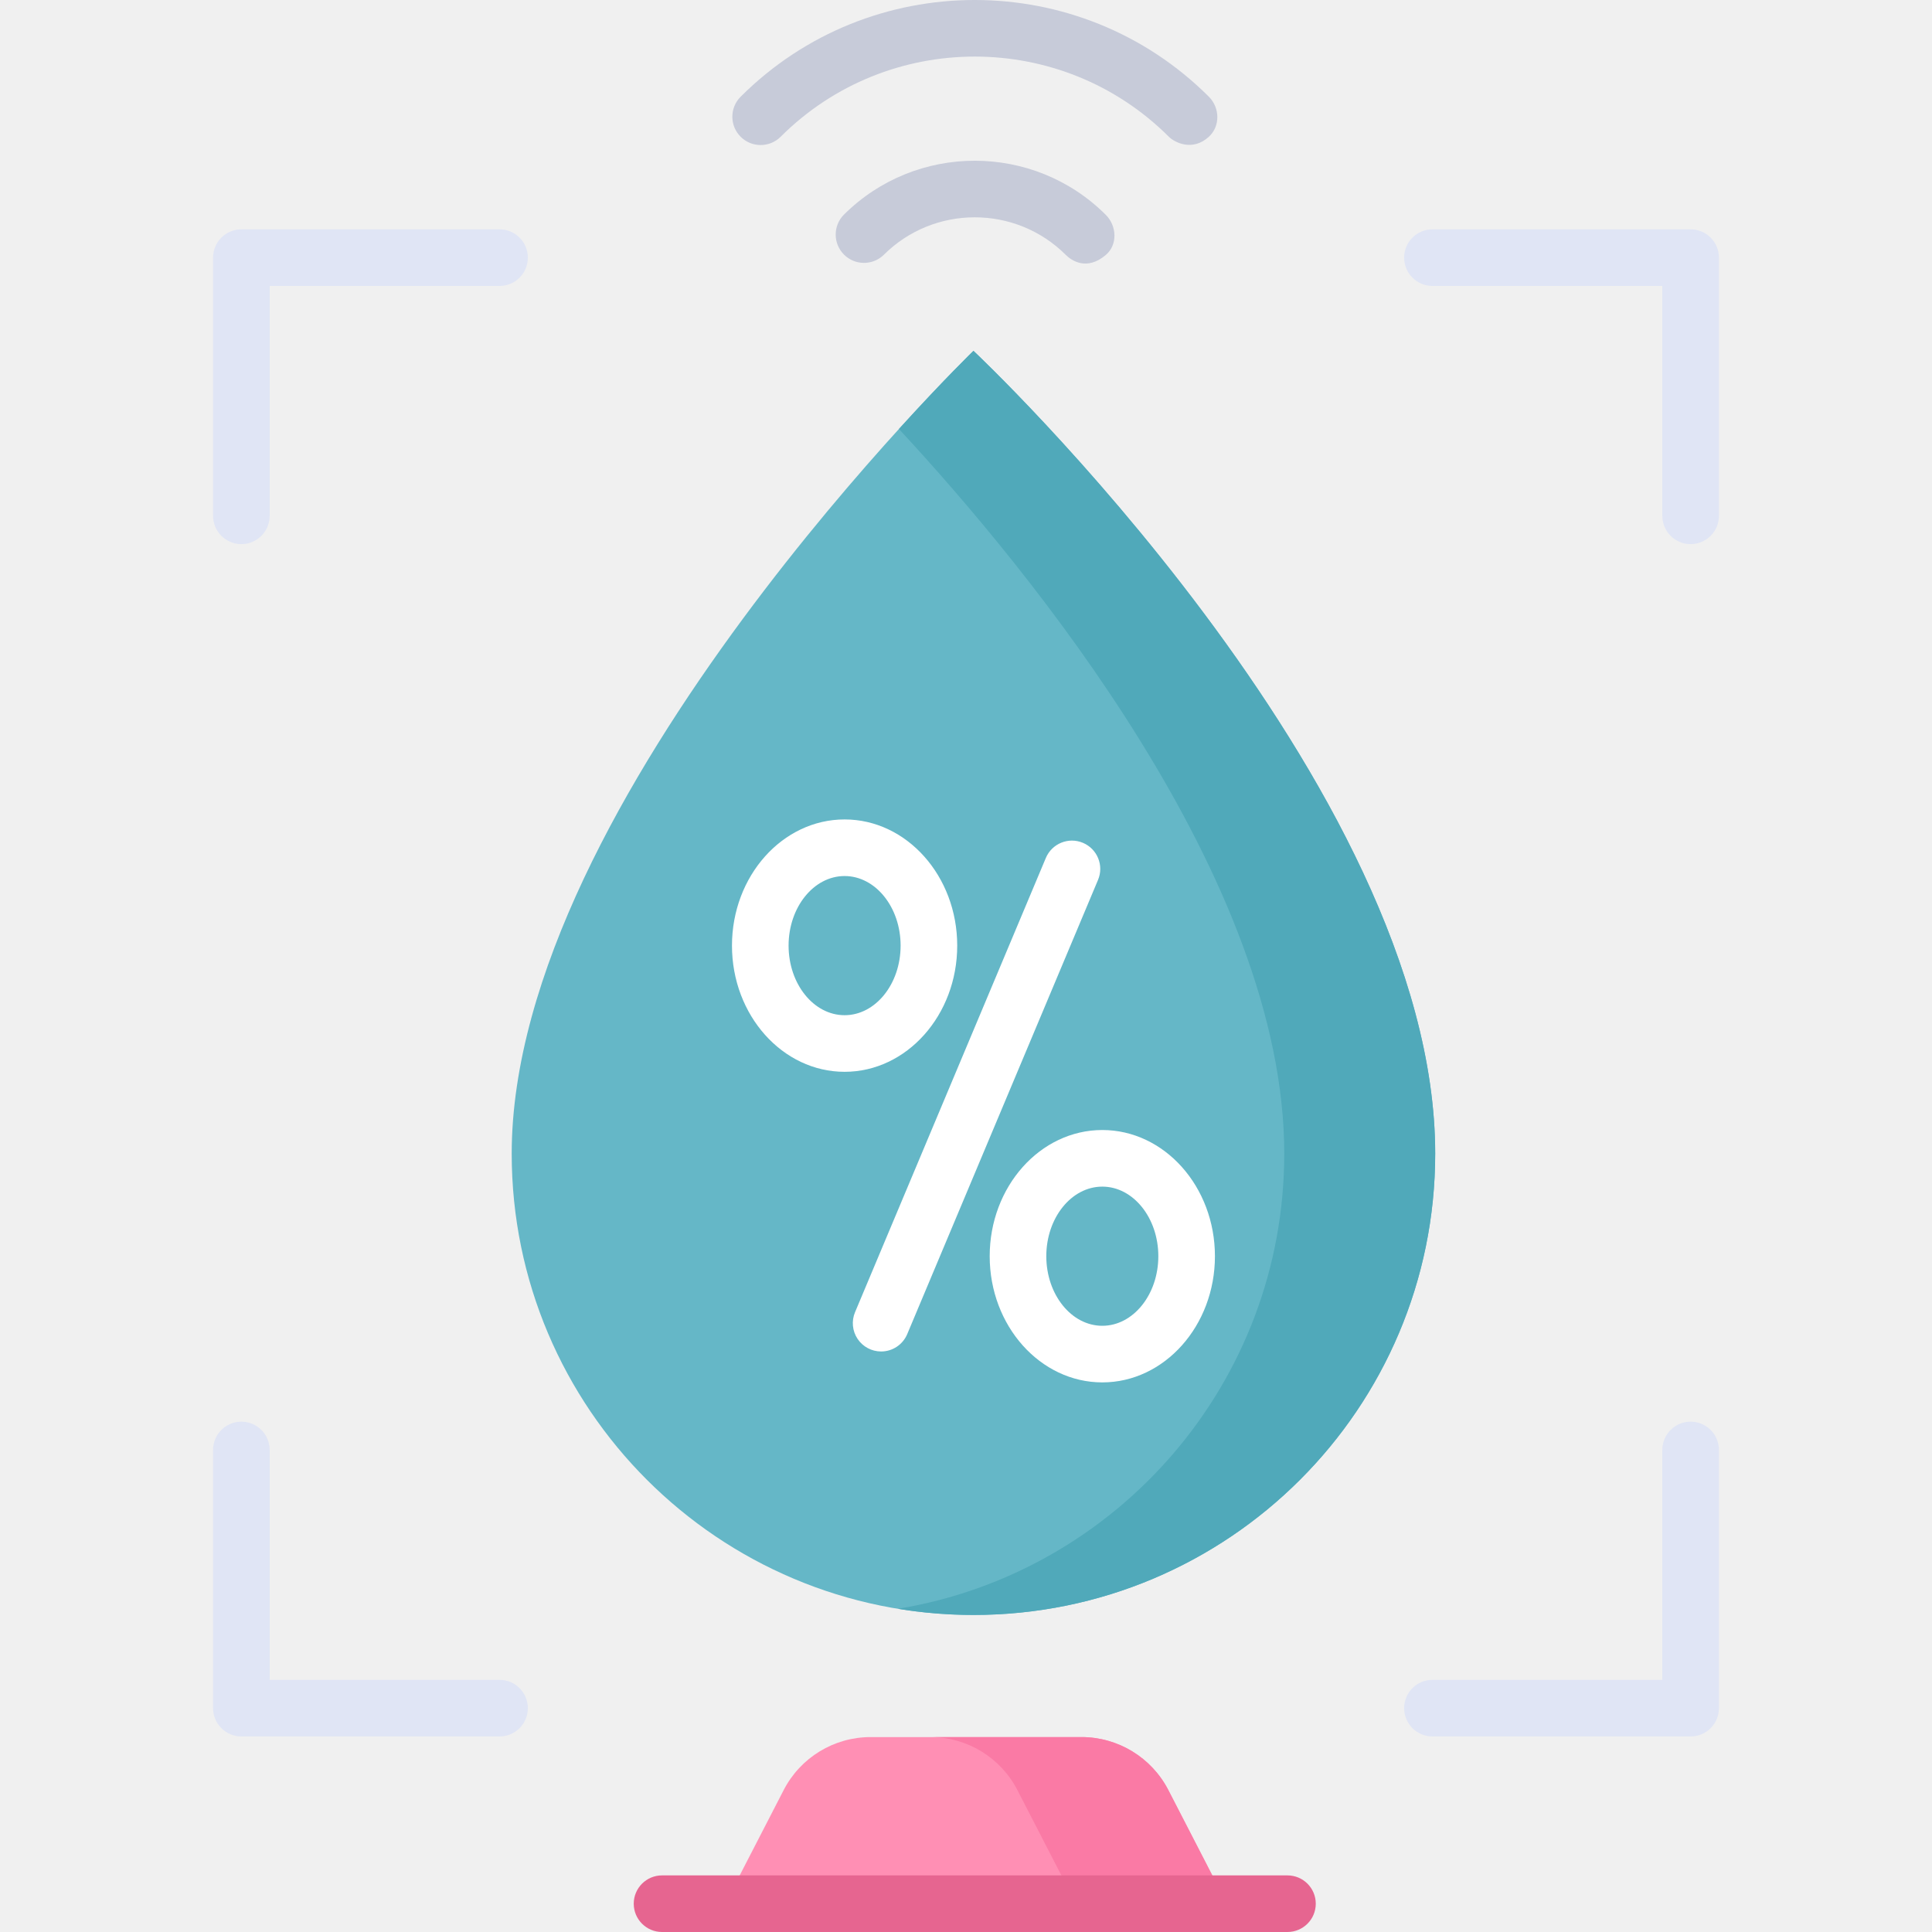
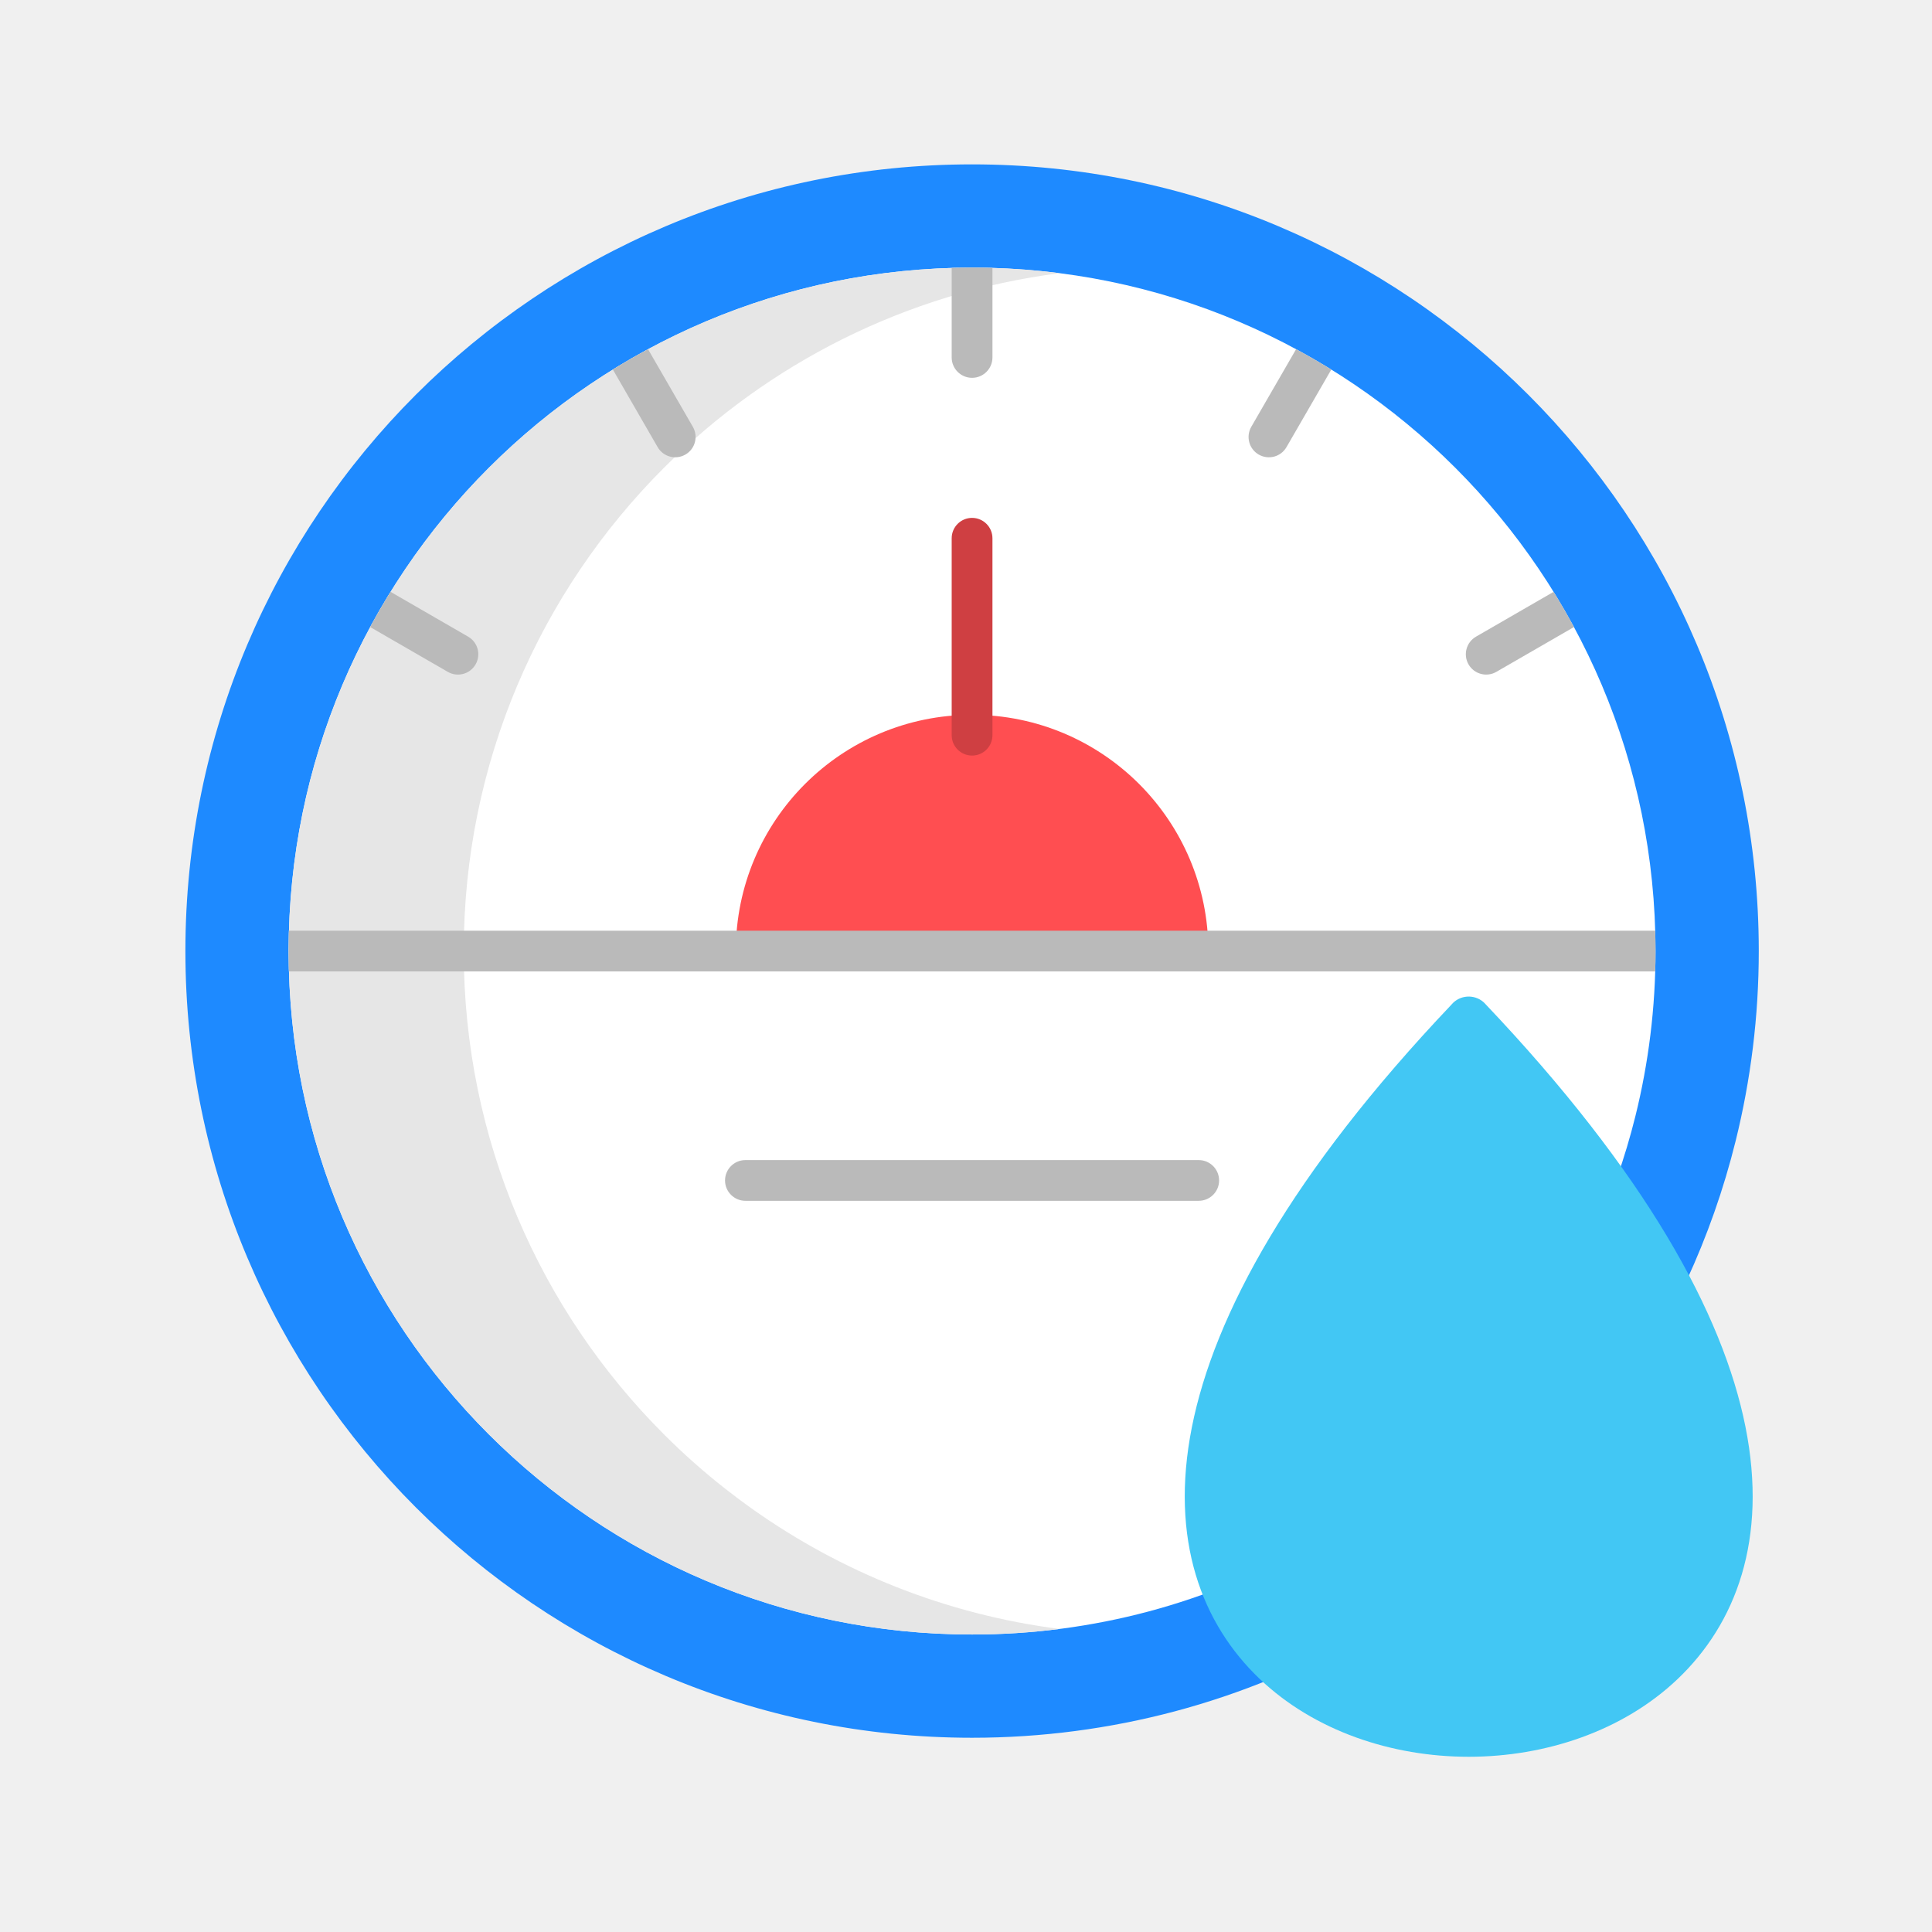
- <svg xmlns="http://www.w3.org/2000/svg" version="1.1" width="512" height="512" x="0" y="0" viewBox="0 0 512 512" style="enable-background:new 0 0 512 512" xml:space="preserve" class="">
-   <g>
-     <g fill="#e0e5f5">
-       <path d="M63.966 144.199a7.5 7.5 0 0 1-7.501-7.501V68.279a7.5 7.5 0 0 1 7.501-7.501h68.419c4.143 0 7.501 3.358 7.501 7.501s-3.358 7.501-7.501 7.501H71.467v60.918a7.502 7.502 0 0 1-7.501 7.501zM448.034 144.199a7.5 7.5 0 0 1-7.501-7.501V75.78h-60.918c-4.143 0-7.501-3.358-7.501-7.501s3.358-7.501 7.501-7.501h68.419a7.5 7.5 0 0 1 7.501 7.501v68.419a7.501 7.501 0 0 1-7.501 7.501zM448.034 460.177h-68.419c-4.143 0-7.501-3.358-7.501-7.501s3.358-7.501 7.501-7.501h60.918v-60.918c0-4.143 3.358-7.501 7.501-7.501s7.501 3.358 7.501 7.501v68.419a7.5 7.5 0 0 1-7.501 7.501zM132.385 460.177H63.966a7.5 7.5 0 0 1-7.501-7.501v-68.419c0-4.143 3.358-7.501 7.501-7.501s7.501 3.358 7.501 7.501v60.918h60.918a7.5 7.5 0 1 1 0 15.002z" fill="#e0e5f5" />
+ <svg xmlns="http://www.w3.org/2000/svg" version="1.1" width="512" height="512" x="0" y="0" viewBox="0 0 512 512" style="enable-background:new 0 0 512 512" xml:space="preserve" class="" id="svg8103">
+   <defs id="defs8107" />
+   <g id="g8171" transform="matrix(0.9839338,0,0,0.9839338,4.138856,4.089834)">
+     <g id="g8156" transform="matrix(1.095263,0,0,1.095263,-4.327805,3.718908)">
+       <path fill="#1e8aff" d="m 335.397,394.517 c 1.845,-1.062 49.279,-51.072 69.981,-74.715 1.932,0.148 3.855,-0.835 4.812,-2.654 1.418,-2.68 2.776,-5.386 4.072,-8.136 0.47,-0.714 0.687,-1.157 0.609,-1.305 5.047,-10.938 9.111,-22.425 12.061,-34.355 3.707,-14.976 5.682,-30.605 5.682,-46.66 v -0.009 c 0,-53.421 -21.659,-101.778 -56.667,-136.794 -35.008,-35.008 -83.373,-56.658 -136.794,-56.658 -53.421,0 -101.786,21.65 -136.794,56.658 C 67.351,124.905 45.701,173.262 45.701,226.683 c 0,53.43 21.65,101.786 56.658,136.803 35.008,35.008 83.373,56.658 136.794,56.658 17.212,0 33.92,-2.263 49.853,-6.492 a 192.26,192.26 0 0 0 46.39,-19.136 z m -12.635,-22.025 c 1.61,-0.922 42.822,-44.371 60.8,-64.916 1.671,0.131 3.35,-0.722 4.186,-2.306 1.227,-2.323 2.41,-4.682 3.533,-7.066 0.409,-0.618 0.6,-1.009 0.531,-1.131 4.386,-9.503 7.91,-19.484 10.477,-29.848 3.22,-13.009 4.934,-26.593 4.934,-40.534 v -0.009 c 0,-46.407 -18.814,-88.42 -49.227,-118.834 C 327.582,77.436 285.569,58.623 239.153,58.623 c -46.407,0 -88.429,18.814 -118.834,49.227 -30.422,30.413 -49.227,72.426 -49.227,118.834 0,46.416 18.805,88.429 49.218,118.842 30.413,30.413 72.435,49.227 118.842,49.227 14.95,0 29.473,-1.958 43.309,-5.639 a 167.291,167.291 0 0 0 40.299,-16.621 z" data-original="#1e8aff" class="" id="path8075" style="fill-rule:nonzero;stroke-width:0.87" />
+       <path d="m 183.417,315.895 c -2.767,0 -5.012,2.245 -5.012,5.012 0,2.767 2.245,5.012 5.012,5.012 h 111.472 c 2.767,0 5.012,-2.245 5.012,-5.012 0,-2.767 -2.245,-5.012 -5.012,-5.012 z m 0,37.819 c -2.767,0 -5.012,2.245 -5.012,5.012 0,2.767 2.245,5.012 5.012,5.012 h 111.472 c 2.767,0 5.012,-2.245 5.012,-5.012 0,-2.767 -2.245,-5.012 -5.012,-5.012 z" fill="#000000" data-original="#000000" id="path8077" style="fill-rule:nonzero;stroke-width:0.87" />
+       <path fill="#ffffff" d="m 322.761,372.493 c 1.61,-0.922 42.822,-44.371 60.8,-64.916 1.671,0.131 3.35,-0.722 4.186,-2.306 1.227,-2.323 2.41,-4.682 3.533,-7.066 0.409,-0.618 0.6,-1.009 0.531,-1.131 4.386,-9.503 7.91,-19.484 10.477,-29.848 3.22,-13.009 4.934,-26.584 4.934,-40.534 v -0.009 c 0,-46.407 -18.814,-88.42 -49.227,-118.834 C 327.582,77.436 285.569,58.623 239.153,58.623 c -46.407,0 -88.42,18.814 -118.834,49.227 -30.422,30.413 -49.227,72.426 -49.227,118.834 0,46.416 18.805,88.429 49.218,118.842 30.422,30.413 72.435,49.227 118.842,49.227 14.95,0 29.473,-1.958 43.309,-5.639 a 167.291,167.291 0 0 0 40.299,-16.621 z" data-original="#ffffff" class="" id="path8079" style="fill-rule:nonzero;stroke-width:0.87" />
+       <path fill="#ff4e51" d="m 239.153,226.683 -53.082,5.012 c -2.767,0 -5.012,-2.245 -5.012,-5.012 0,-16.038 6.5,-30.561 17.012,-41.082 10.512,-10.503 25.044,-17.012 41.082,-17.012 16.046,0 30.57,6.509 41.082,17.012 10.512,10.521 17.021,25.044 17.021,41.082 0,2.767 -2.245,5.012 -5.012,5.012 z" data-original="#ff4e51" id="path8083" style="fill-rule:nonzero;stroke-width:0.87" />
+       <path fill="#bababa" d="m 183.417,278.086 c -2.767,0 -5.012,2.245 -5.012,5.012 0,2.759 2.245,5.004 5.012,5.004 h 111.472 c 2.767,0 5.012,-2.245 5.012,-5.004 0,-2.767 -2.245,-5.012 -5.012,-5.012 z" data-original="#bababa" id="path8085" style="fill-rule:nonzero;stroke-width:0.87" />
+       <path fill="#e6e6e6" d="M 120.32,107.85 C 89.898,138.263 71.093,180.276 71.093,226.683 c 0,46.416 18.805,88.429 49.218,118.842 30.413,30.413 72.435,49.227 118.842,49.227 7.284,0 14.463,-0.461 21.511,-1.366 -27.985,-3.585 -53.821,-14.054 -75.75,-29.647 -2.21,-1.575 -4.377,-3.194 -6.509,-4.873 -5.273,-4.142 -10.294,-8.598 -15.028,-13.34 -30.413,-30.413 -49.227,-72.426 -49.227,-118.842 0,-46.407 18.814,-88.42 49.227,-118.834 25.636,-25.636 59.513,-43.031 97.314,-47.861 -7.057,-0.905 -14.236,-1.366 -21.537,-1.366 -46.407,0 -88.429,18.814 -118.834,49.227 z" data-original="#e6e6e6" id="path8089" style="stroke-width:0.87" />
+       <g fill-rule="nonzero" id="g8099" transform="matrix(0.870193,0,0,0.870193,33.23071,33.23058)">
+         <path fill="#cf3f42" d="m 230.88,161.31 c 0,3.18 2.58,5.76 5.76,5.76 3.18,0 5.76,-2.58 5.76,-5.76 v -55.65 c 0,-3.18 -2.58,-5.76 -5.76,-5.76 -3.18,0 -5.76,2.58 -5.76,5.76 z" data-original="#cf3f42" id="path8091" />
+         <g fill="#bababa" id="g8095">
+           <path d="m 72.31,120.8 c -2.02,3.26 -3.94,6.57 -5.76,9.95 l 21.93,12.66 c 2.75,1.59 6.26,0.65 7.85,-2.09 1.59,-2.75 0.66,-6.26 -2.09,-7.85 z m 72.76,-68.57 c -3.37,1.82 -6.69,3.74 -9.94,5.75 l 12.66,21.93 a 5.741,5.741 0 0 0 7.85,2.09 c 2.75,-1.58 3.68,-5.1 2.09,-7.85 z M 242.4,29.27 a 183.442,183.442 0 0 0 -11.52,0 v 25.29 c 0,3.18 2.58,5.76 5.76,5.76 3.18,0 5.76,-2.58 5.76,-5.76 z m 95.76,28.71 c -3.26,-2.01 -6.57,-3.93 -9.95,-5.75 l -12.66,21.92 c -1.59,2.75 -0.65,6.27 2.09,7.85 2.75,1.59 6.26,0.66 7.85,-2.09 z m 68.57,72.77 c -1.82,-3.38 -3.74,-6.69 -5.75,-9.95 l -21.94,12.67 a 5.748,5.748 0 0 0 -2.09,7.85 c 1.59,2.74 5.11,3.68 7.85,2.09 z" fill="#bababa" data-original="#bababa" id="path8093" />
+         </g>
+         <path fill="#bababa" d="m 429.69,228.07 c 0.06,-1.91 0.09,-3.83 0.09,-5.75 v -0.01 c 0,-1.92 -0.03,-3.84 -0.09,-5.75 H 43.59 c -0.05,1.91 -0.08,3.83 -0.08,5.75 0,1.93 0.03,3.85 0.08,5.76 z" data-original="#bababa" id="path8097" />
+       </g>
    </g>
-     <path fill="#65b7c7" d="M380.345 305.728c0 67.519-54.787 122.253-122.369 122.253s-122.369-54.735-122.369-122.253c0-94.036 122.369-212.754 122.369-212.754s122.369 114.928 122.369 212.754z" class="" />
-     <path fill="#50a9ba" d="M257.976 92.974s-7.933 7.7-19.748 20.712C272.996 151.174 340.34 233.15 340.34 305.728c0 60.712-44.301 111.079-102.367 120.618a123.348 123.348 0 0 0 20.002 1.635c67.583 0 122.369-54.735 122.369-122.253.001-97.826-122.368-212.754-122.368-212.754z" />
-     <g fill="#fff">
-       <path d="M233.505 358.156a7.5 7.5 0 0 1-6.912-10.407l50.569-120.384c1.606-3.819 6.006-5.615 9.82-4.01a7.5 7.5 0 0 1 4.011 9.82l-50.57 120.384a7.503 7.503 0 0 1-6.918 4.597zM223.827 284.041c-16.457 0-29.846-15.002-29.846-33.441 0-18.44 13.389-33.442 29.846-33.442s29.846 15.002 29.846 33.442c0 18.439-13.389 33.441-29.846 33.441zm0-51.882c-8.185 0-14.844 8.272-14.844 18.44s6.659 18.44 14.844 18.44 14.844-8.272 14.844-18.44c0-10.167-6.659-18.44-14.844-18.44zM292.124 366.349c-16.457 0-29.845-15.002-29.845-33.441 0-18.44 13.388-33.442 29.845-33.442s29.846 15.002 29.846 33.442-13.389 33.441-29.846 33.441zm0-51.881c-8.185 0-14.844 8.272-14.844 18.44s6.659 18.44 14.844 18.44c8.186 0 14.845-8.272 14.845-18.44s-6.659-18.44-14.845-18.44z" fill="#ffffff" data-original="#ffffff" />
-     </g>
-     <path fill="#ff8fb4" d="M325.146 504.499H192.159l15.529-30.123a25.915 25.915 0 0 1 23.037-14.033h55.855a25.916 25.916 0 0 1 23.037 14.033z" />
-     <path fill="#fa7aa5" d="M309.617 474.376a25.915 25.915 0 0 0-23.037-14.033h-40.005a25.916 25.916 0 0 1 23.037 14.033l15.529 30.123h40.005z" />
-     <path fill="#e66590" d="M341.192 496.998H175.448c-4.143 0-7.501 3.358-7.501 7.501s3.358 7.501 7.501 7.501h165.744c4.143 0 7.501-3.358 7.501-7.501s-3.357-7.501-7.501-7.501z" />
-     <g fill="#c7cbd9">
-       <path d="M282.456 67.56c-13.31-13.293-34.963-13.292-48.271 0a7.502 7.502 0 0 1-10.602-10.614c19.155-19.133 50.321-19.134 69.474 0 2.931 2.928 3.158 7.919.007 10.608-5.064 4.321-9.144 1.469-10.608.006z" fill="#c7cbd9" data-original="#c7cbd9" />
-       <path d="M309.759 36.243c-28.363-28.333-74.516-28.332-102.878 0a7.5 7.5 0 1 1-10.602-10.614c34.209-34.172 89.872-34.172 124.083 0 2.93 2.928 3.056 7.805.006 10.608-4.368 4.013-9.144 1.469-10.609.006z" fill="#c7cbd9">
- 
-       </path>
-     </g>
+     <path fill="#42c7f4" d="m 335.148,448.106 c -31.344,-29.778 -34.721,-90.674 51.507,-181.609 0.165,-0.2 0.339,-0.392 0.531,-0.574 2.437,-2.306 6.283,-2.21 8.589,0.226 l -0.009,0.009 c 86.567,91.144 83.217,152.145 51.829,181.957 -14.663,13.932 -35.478,20.893 -56.223,20.893 -20.745,0 -41.56,-6.97 -56.223,-20.902 z" data-original="#42c7f4" id="path8081" style="fill-rule:nonzero;stroke-width:0.87" />
  </g>
</svg>
